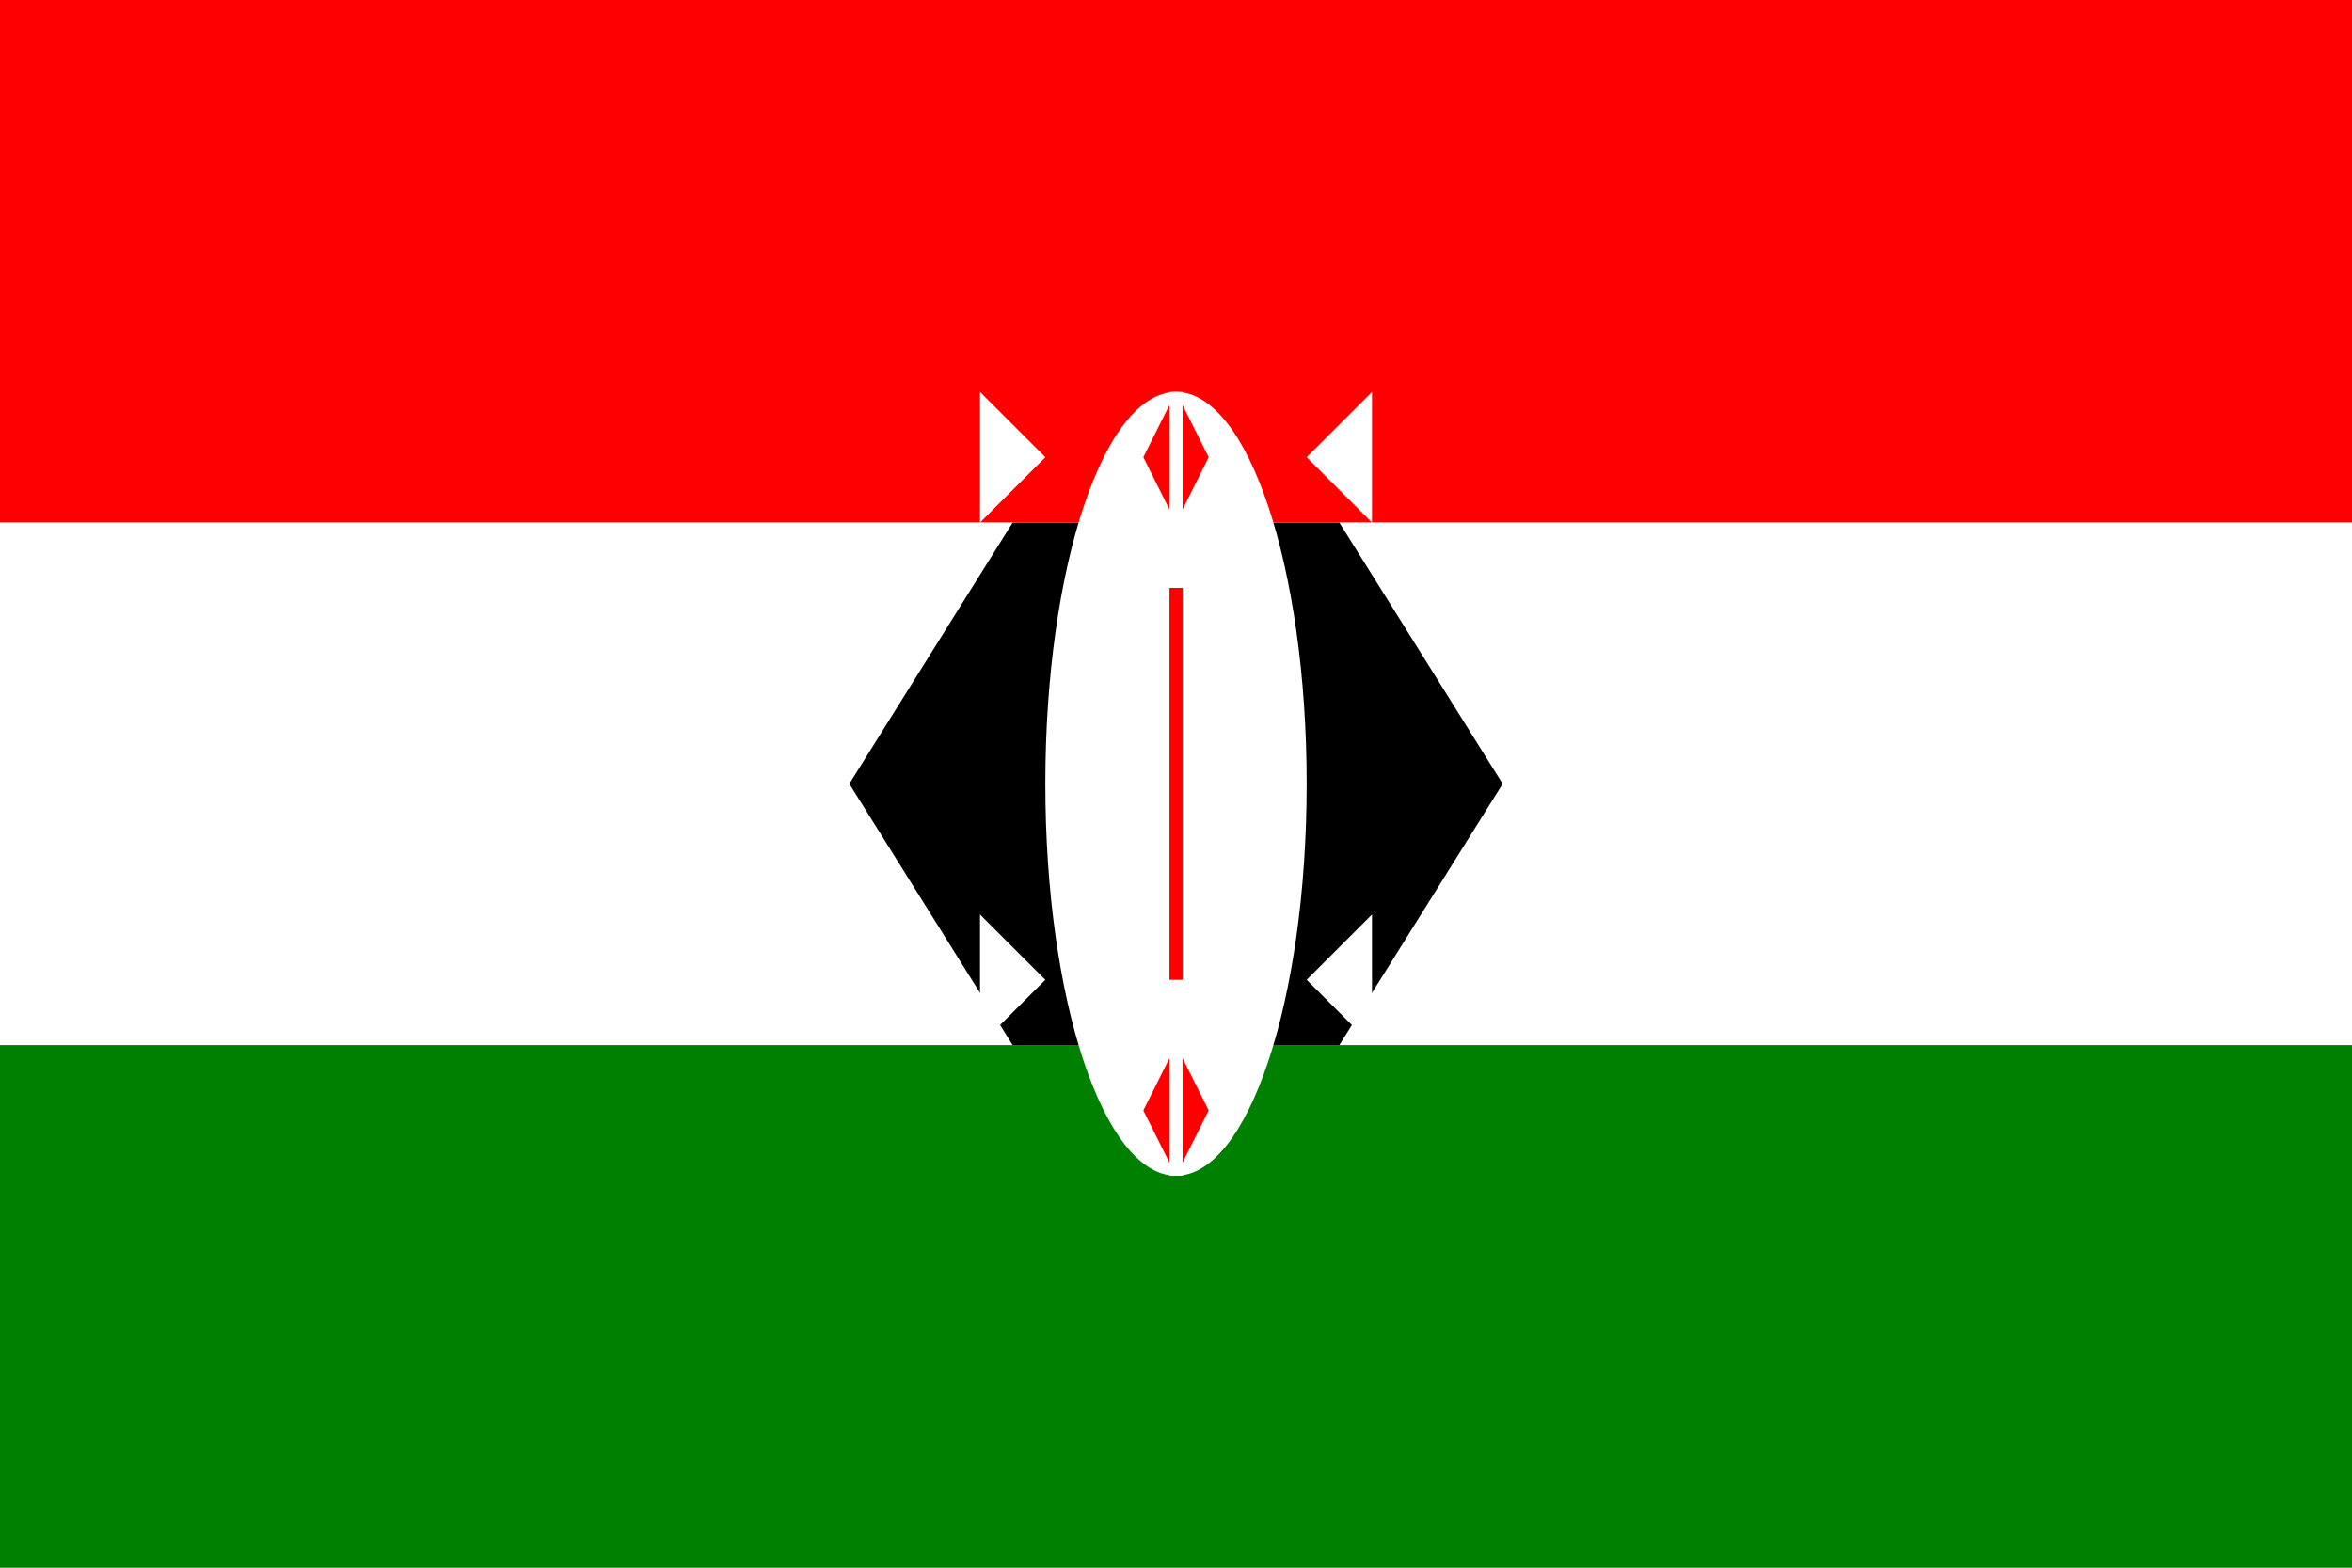
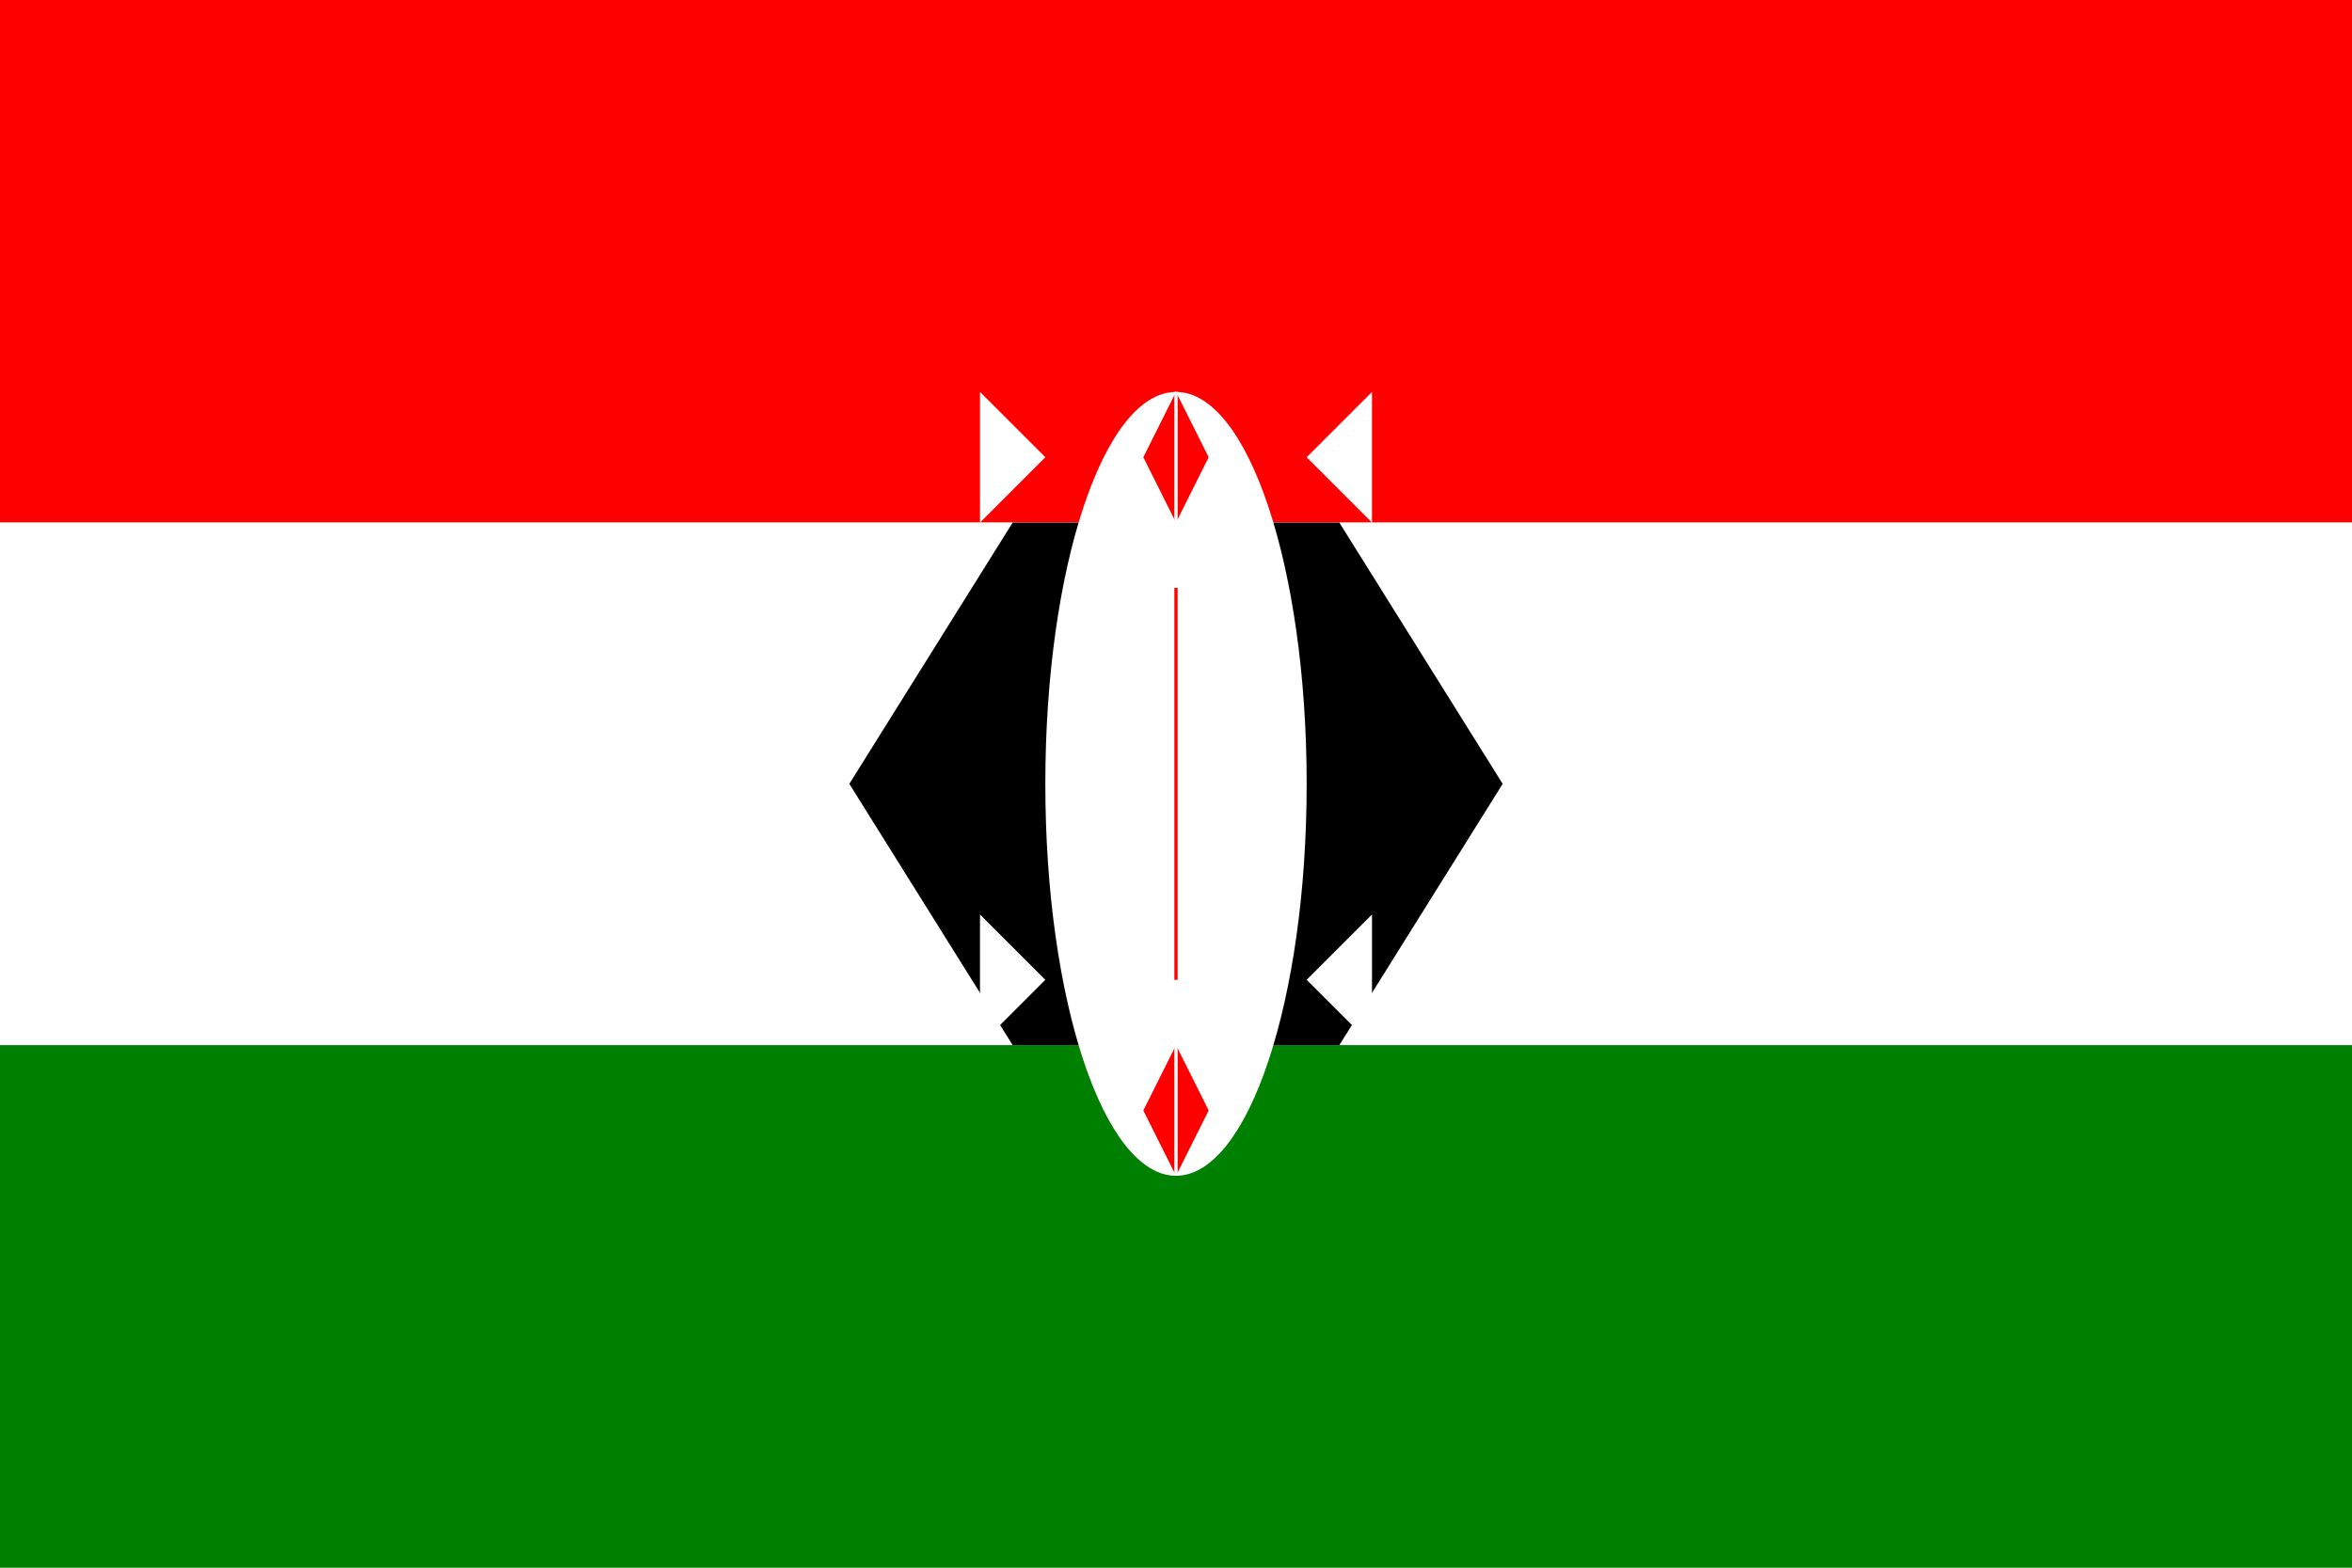
<svg xmlns="http://www.w3.org/2000/svg" viewBox="0 0 720 480" width="720" height="480">
  <rect width="720" height="160" fill="#ff0000" />
  <rect y="160" width="720" height="160" fill="#ffffff" />
  <rect y="320" width="720" height="160" fill="#008000" />
  <polygon points="310,160 410,160 460,240 410,320 310,320 260,240" fill="#000000" />
  <ellipse cx="360" cy="240" rx="40" ry="120" fill="#ffffff" />
  <polygon points="360,120 370,140 360,160 350,140" fill="#ff0000" />
  <polygon points="360,360 370,340 360,320 350,340" fill="#ff0000" />
-   <line x1="360" y1="160" x2="360" y2="320" stroke="#ffffff" stroke-width="8" />
-   <line x1="360" y1="120" x2="360" y2="360" stroke="#ffffff" stroke-width="4" />
-   <line x1="360" y1="180" x2="360" y2="300" stroke="#ff0000" stroke-width="4" />
+   <line x1="360" y1="160" x2="360" y2="320" stroke="#ffffff" strokeWidth="8" />
+   <line x1="360" y1="120" x2="360" y2="360" stroke="#ffffff" strokeWidth="4" />
+   <line x1="360" y1="180" x2="360" y2="300" stroke="#ff0000" strokeWidth="4" />
  <path d="M300 120 L320 140 L300 160 Z" fill="#ffffff" />
  <path d="M300 320 L320 300 L300 280 Z" fill="#ffffff" />
  <path d="M420 120 L400 140 L420 160 Z" fill="#ffffff" />
  <path d="M420 320 L400 300 L420 280 Z" fill="#ffffff" />
</svg>
